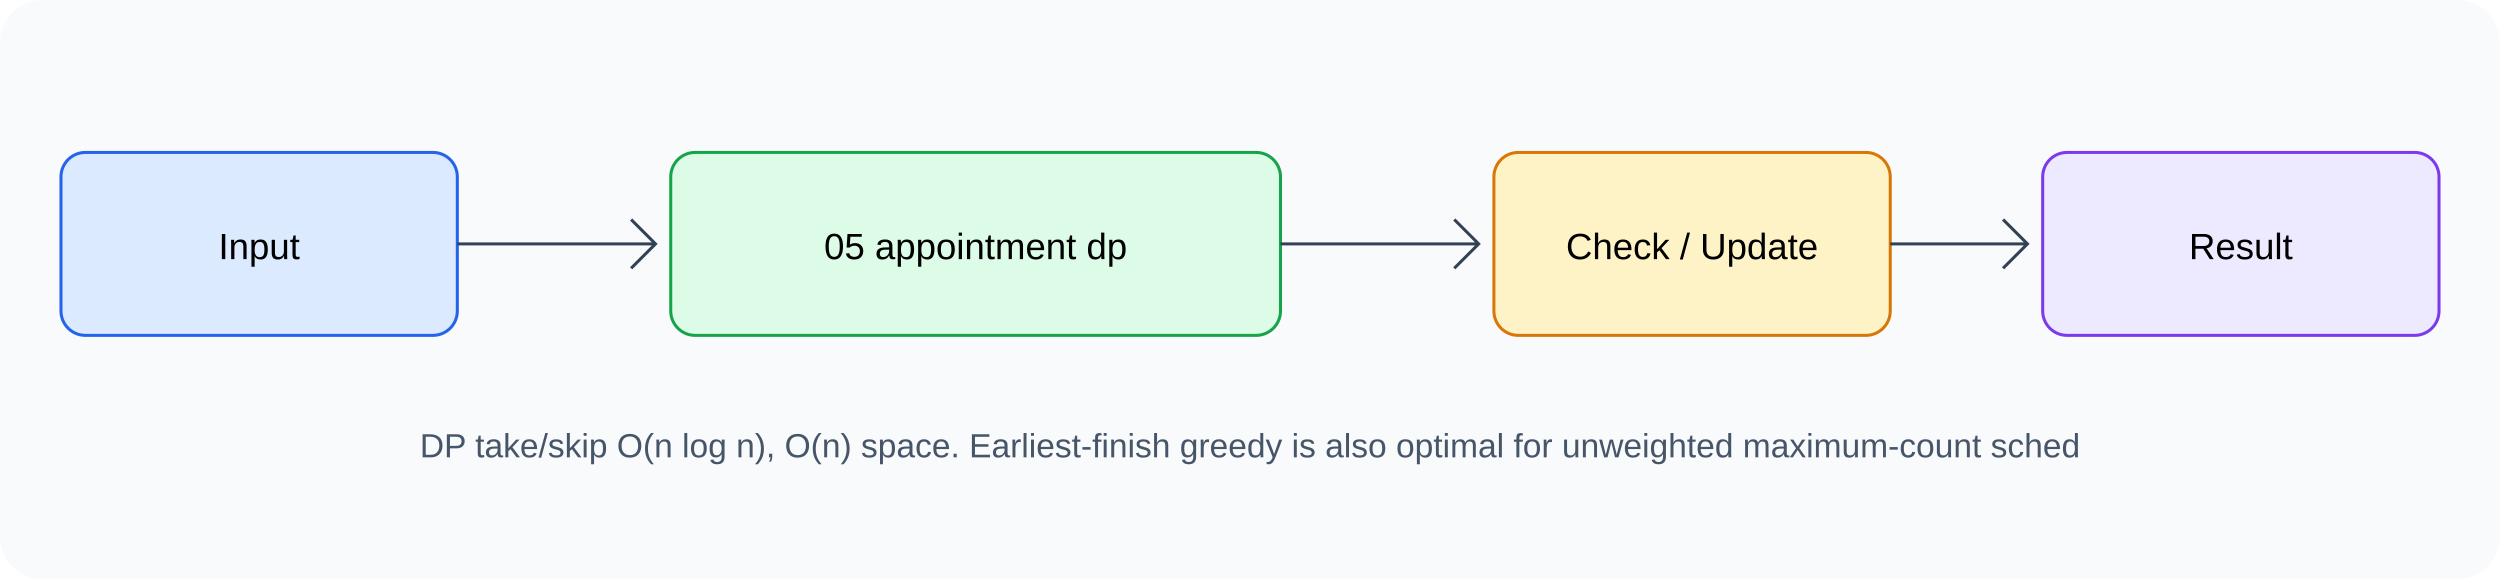
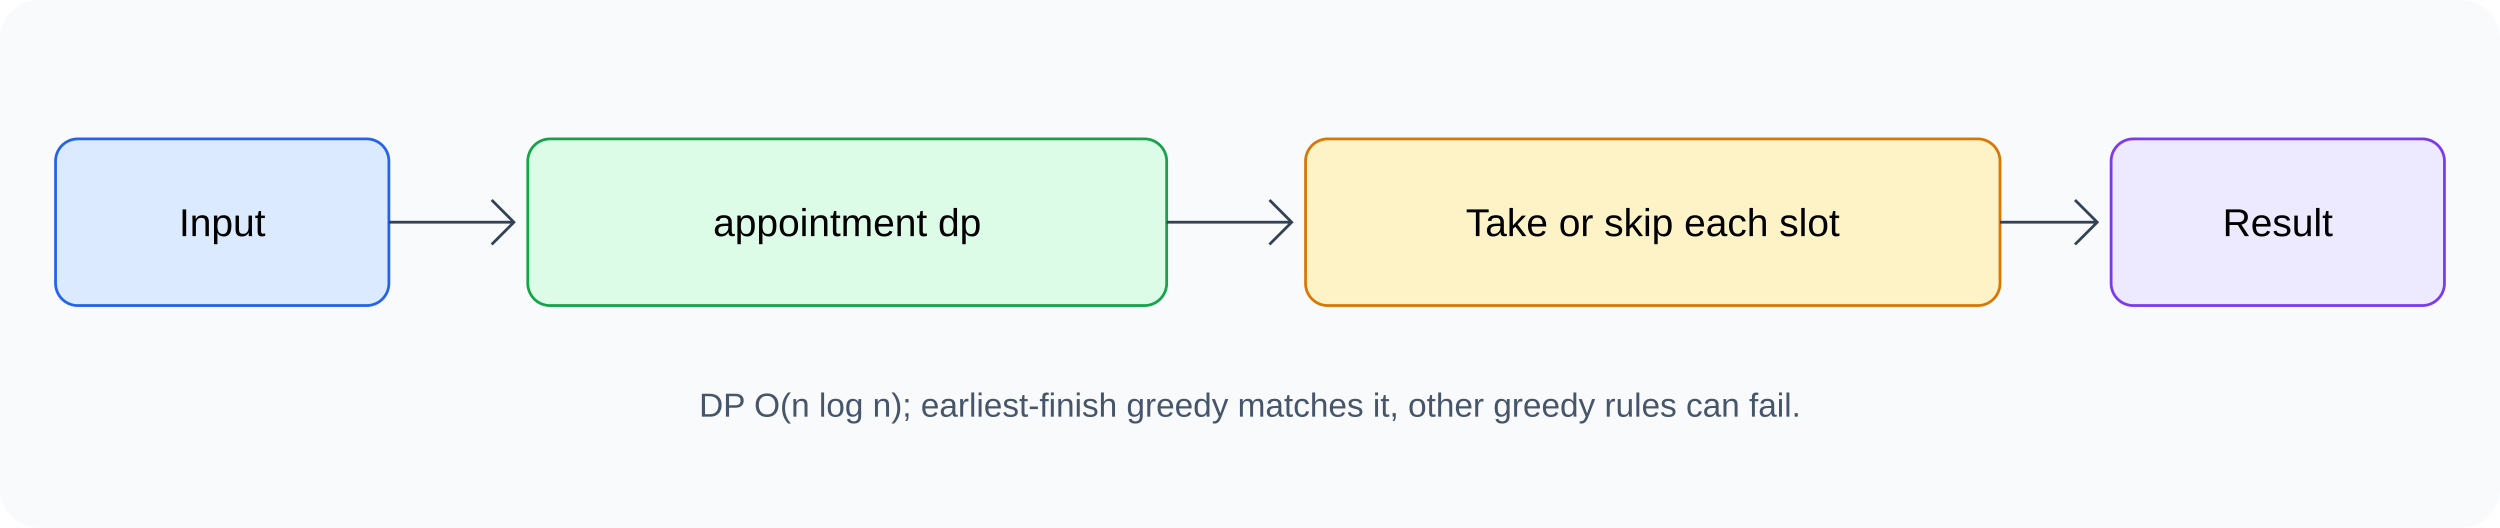
- <svg xmlns="http://www.w3.org/2000/svg" width="820" height="190">
-   <rect width="820" height="190" rx="14" fill="#f8fafc" />
-   <g font-family="Arial" text-anchor="middle">
-     <rect x="20" y="50" width="130" height="60" rx="8" fill="#dbeafe" stroke="#2563eb" />
-     <text x="85" y="85">Input</text>
-     <path d="M150 80h65m-8-8 8 8-8 8" stroke="#334155" fill="none" />
-     <rect x="220" y="50" width="200" height="60" rx="8" fill="#dcfce7" stroke="#16a34a" />
-     <text x="320" y="85">05 appointment dp</text>
-     <path d="M420 80h65m-8-8 8 8-8 8" stroke="#334155" fill="none" />
-     <rect x="490" y="50" width="130" height="60" rx="8" fill="#fef3c7" stroke="#d97706" />
-     <text x="555" y="85">Check / Update</text>
-     <path d="M620 80h45m-8-8 8 8-8 8" stroke="#334155" fill="none" />
-     <rect x="670" y="50" width="130" height="60" rx="8" fill="#ede9fe" stroke="#7c3aed" />
-     <text x="735" y="85">Result</text>
-     <text x="410" y="150" font-size="11" fill="#475569">DP take/skip O(n log n), O(n) space. Earliest-finish greedy is also optimal for unweighted maximum-count sched</text>
+ <svg xmlns="http://www.w3.org/2000/svg" width="900" height="190">
+   <rect width="900" height="190" rx="14" fill="#f8fafc" />
+   <g font-family="Arial" font-size="14" text-anchor="middle">
+     <rect x="20" y="50" width="120" height="60" rx="8" fill="#dbeafe" stroke="#2563eb" />
+     <text x="80" y="85">Input</text>
+     <path d="M140 80h45m-8-8 8 8-8 8" stroke="#334155" fill="none" />
+     <rect x="190" y="50" width="230" height="60" rx="8" fill="#dcfce7" stroke="#16a34a" />
+     <text x="305" y="85">appointment dp</text>
+     <path d="M420 80h45m-8-8 8 8-8 8" stroke="#334155" fill="none" />
+     <rect x="470" y="50" width="250" height="60" rx="8" fill="#fef3c7" stroke="#d97706" />
+     <text x="595" y="85">Take or skip each slot</text>
+     <path d="M720 80h35m-8-8 8 8-8 8" stroke="#334155" fill="none" />
+     <rect x="760" y="50" width="120" height="60" rx="8" fill="#ede9fe" stroke="#7c3aed" />
+     <text x="820" y="85">Result</text>
+     <text x="450" y="150" font-size="12" fill="#475569">DP O(n log n); earliest-finish greedy matches it, other greedy rules can fail.</text>
  </g>
</svg>
